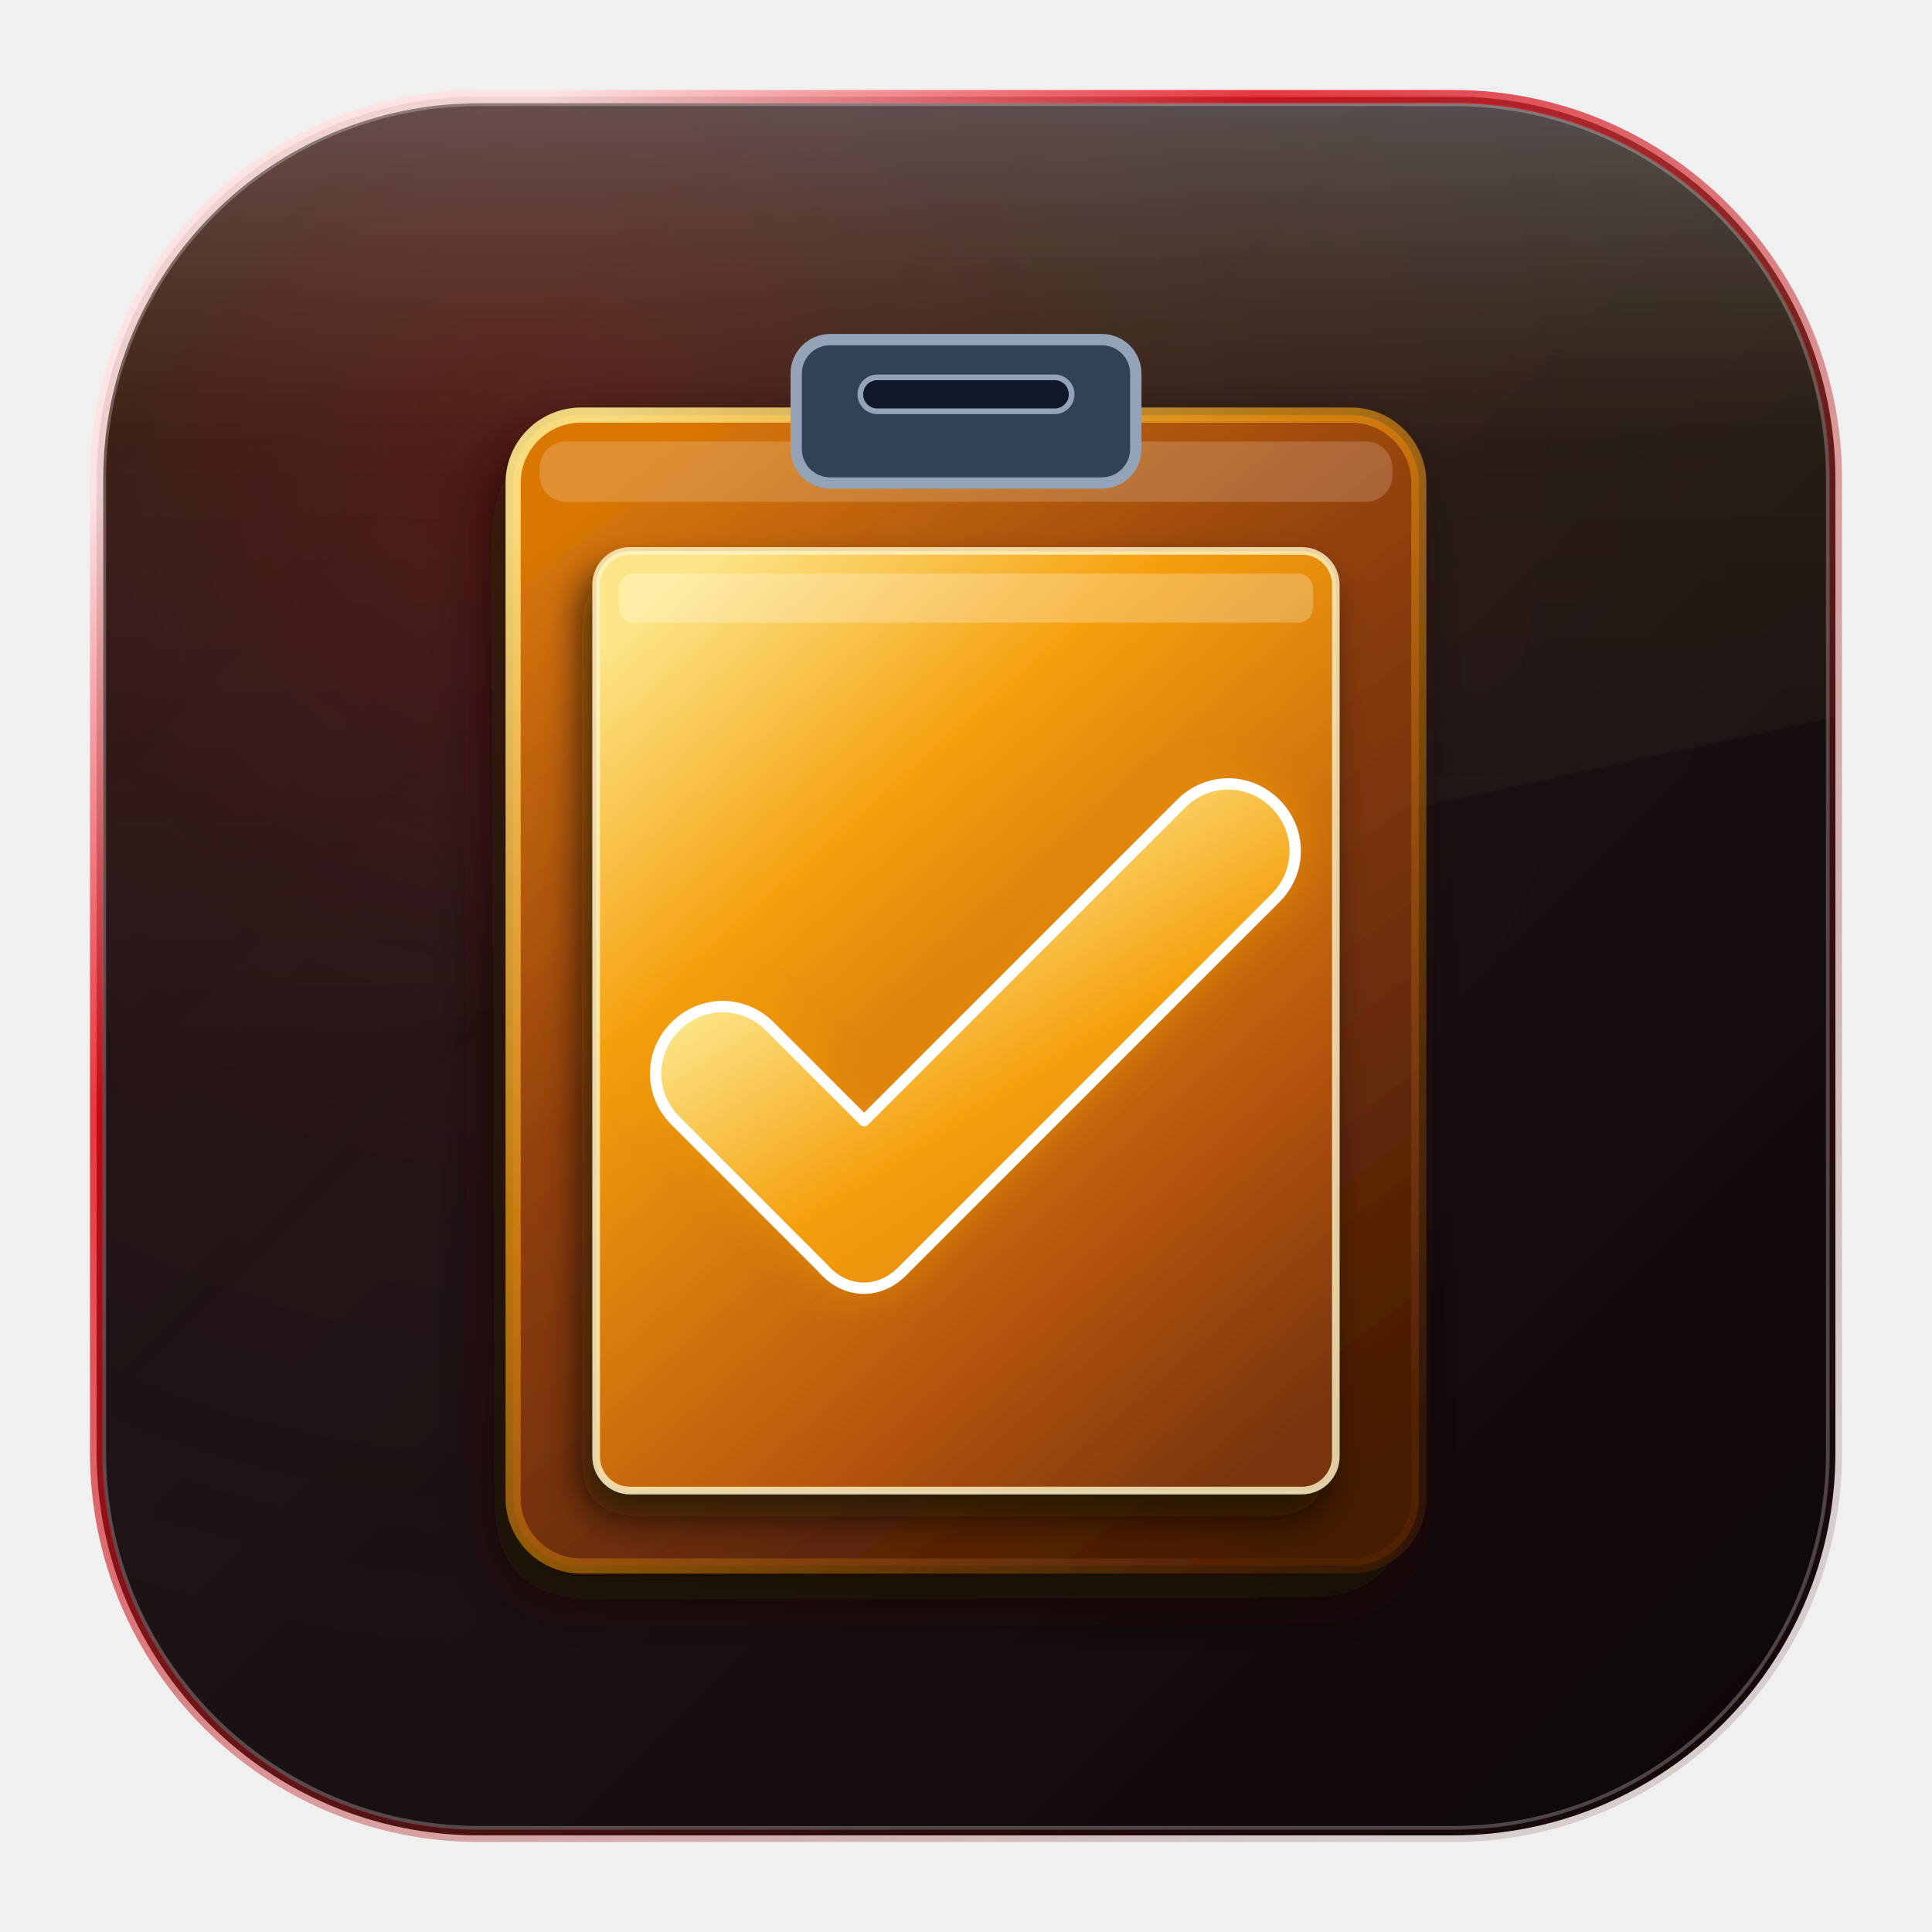
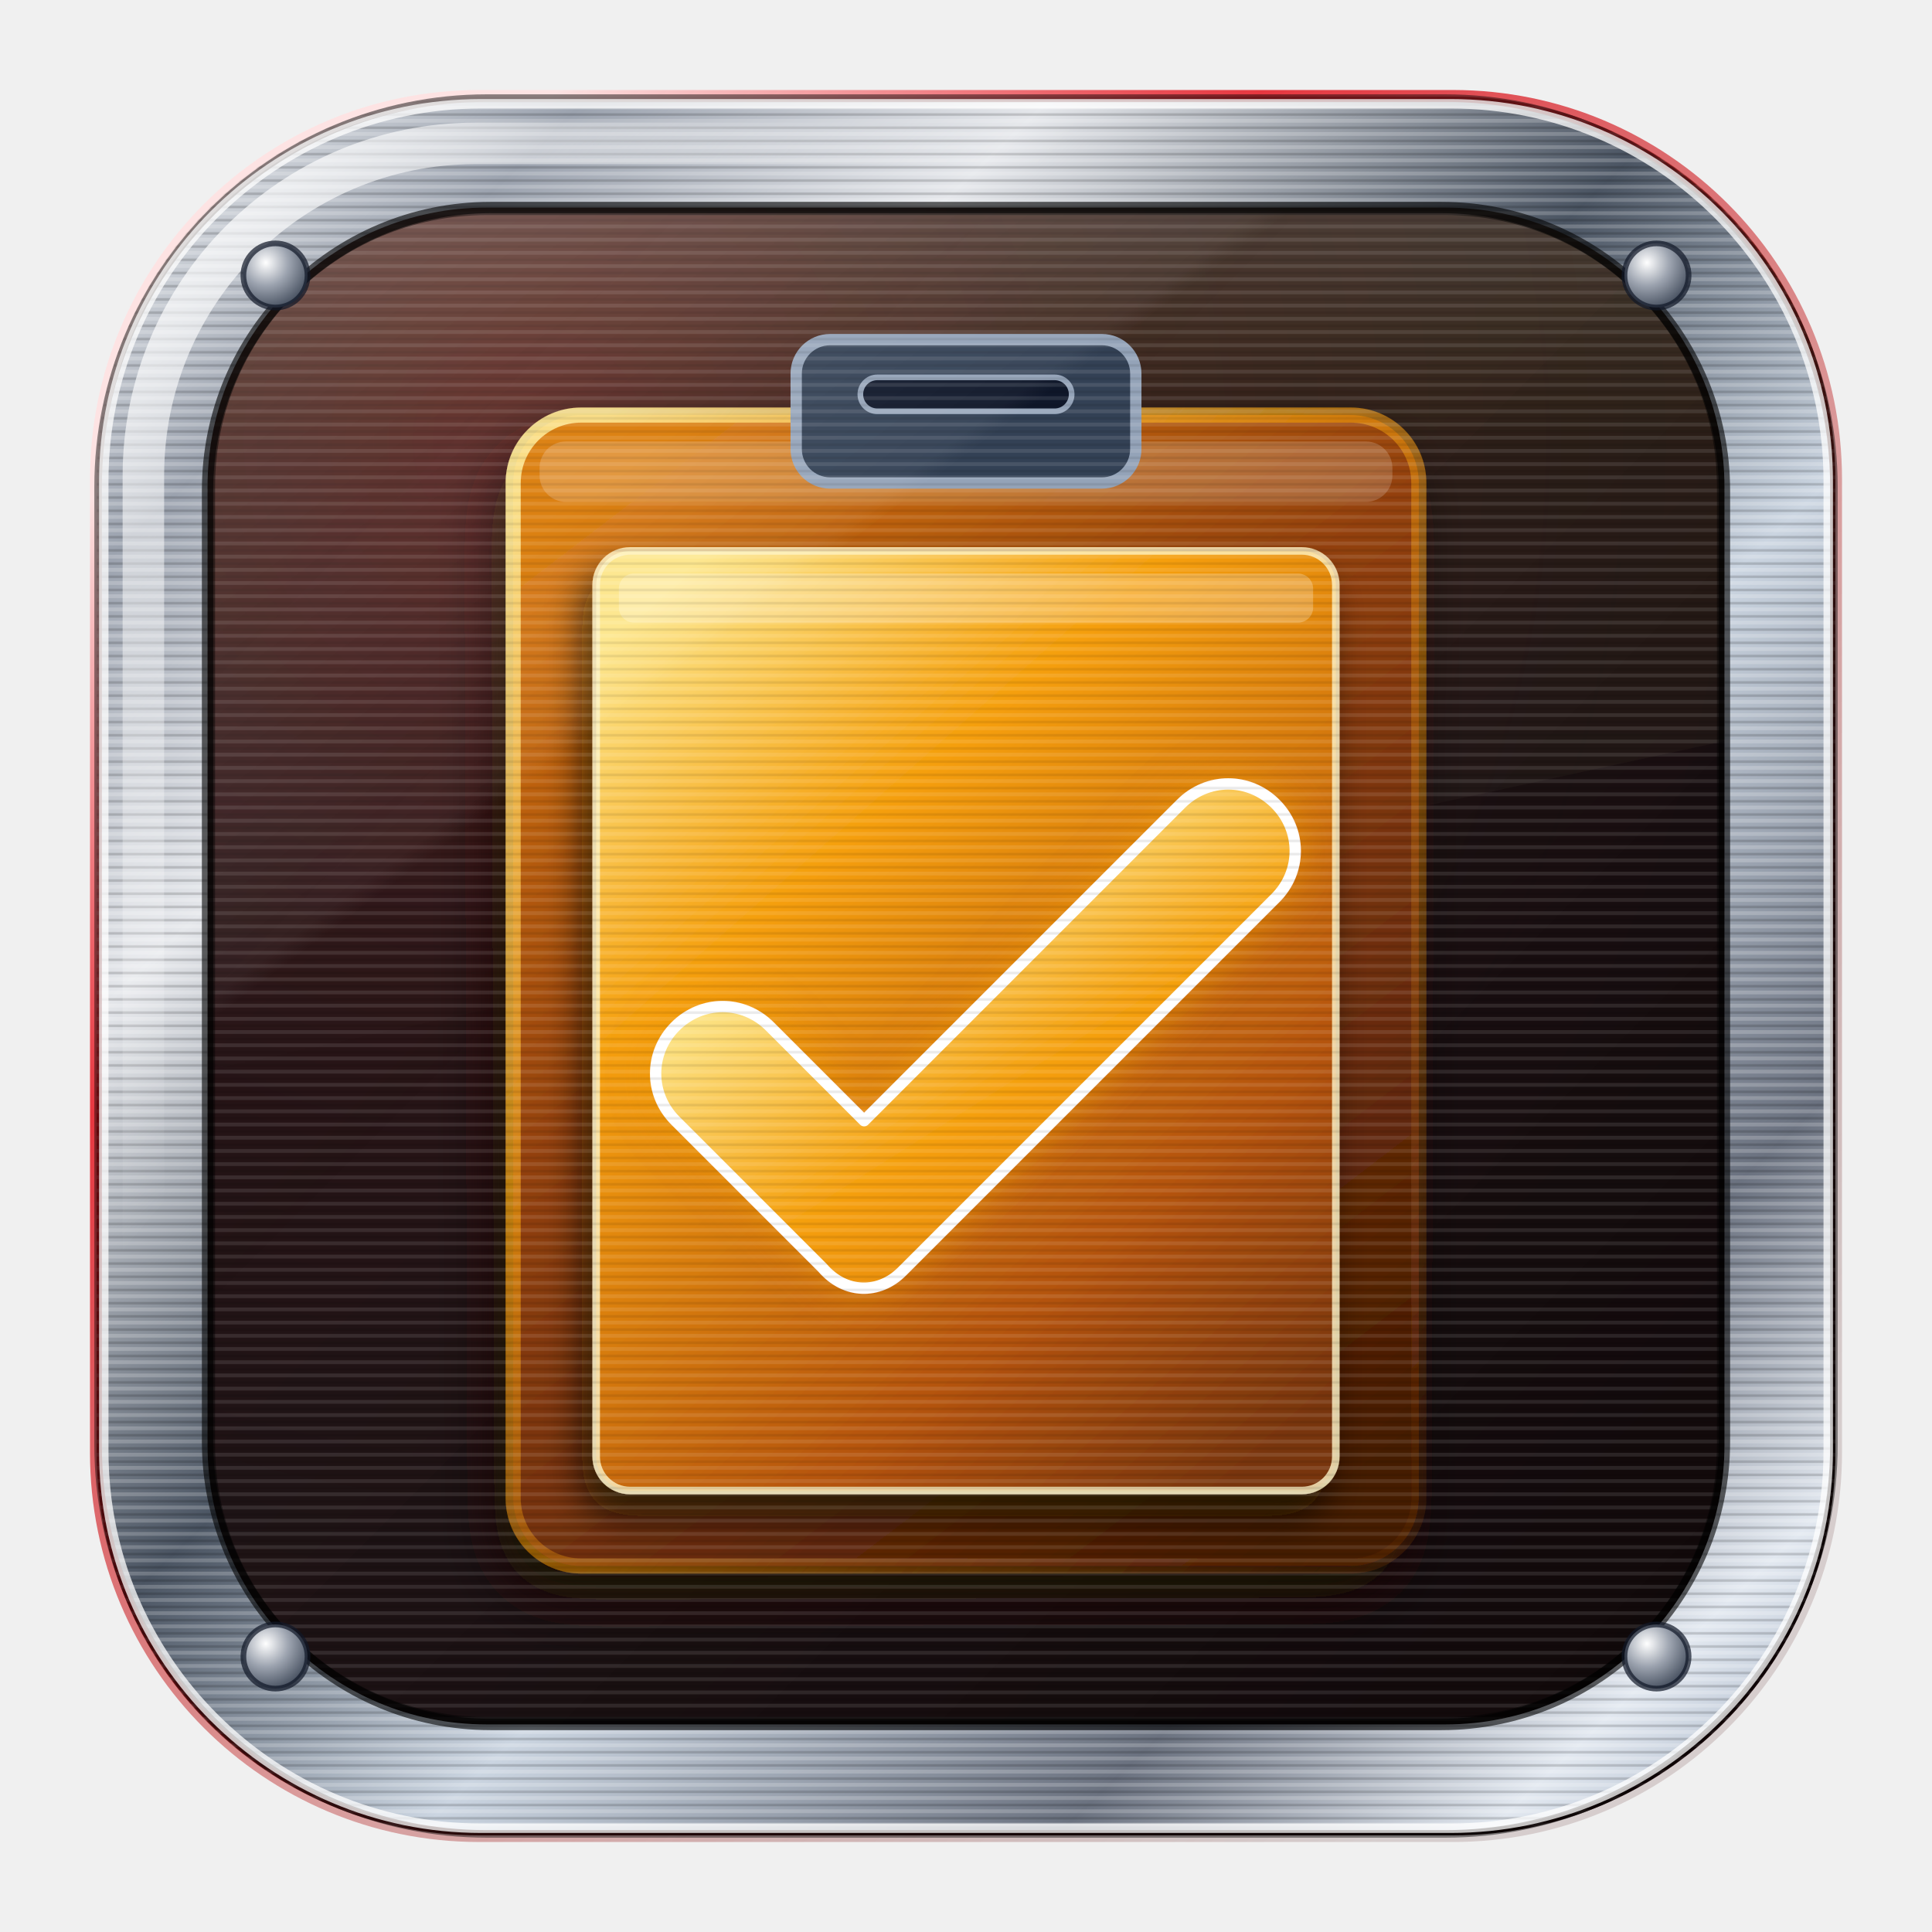
<svg xmlns="http://www.w3.org/2000/svg" viewBox="0 0 1024 1024" width="1024" height="1024">
  <defs>
    <filter id="reg-shadow-board" x="-20%" y="-20%" width="140%" height="140%">
      <feDropShadow dx="-8" dy="16" stdDeviation="15" flood-color="#1A0D00" flood-opacity="0.85" />
    </filter>
    <filter id="reg-shadow-sheet" x="-20%" y="-20%" width="140%" height="140%">
      <feDropShadow dx="-6" dy="12" stdDeviation="10" flood-color="#0F0800" flood-opacity="0.75" />
    </filter>
    <filter id="reg-shadow-check" x="-20%" y="-20%" width="140%" height="140%">
      <feDropShadow dx="-8" dy="14" stdDeviation="12" flood-color="#000000" flood-opacity="0.9" />
      <feDropShadow dx="0" dy="0" stdDeviation="10" flood-color="#F59E0B" flood-opacity="0.5" />
    </filter>
    <linearGradient id="reg-glass-base" x1="0%" y1="0%" x2="100%" y2="100%">
      <stop offset="0%" stop-color="#180A0C" stop-opacity="0.96" />
      <stop offset="45%" stop-color="#100507" stop-opacity="0.94" />
      <stop offset="100%" stop-color="#080102" stop-opacity="0.98" />
    </linearGradient>
    <radialGradient id="reg-glass-glow" cx="25%" cy="20%" r="75%">
      <stop offset="0%" stop-color="#E50914" stop-opacity="0.22" />
      <stop offset="40%" stop-color="#B91C1C" stop-opacity="0.08" />
      <stop offset="100%" stop-color="#180A0C" stop-opacity="0" />
    </radialGradient>
    <linearGradient id="reg-rim-border" x1="15%" y1="10%" x2="85%" y2="90%">
      <stop offset="0%" stop-color="#FEE2E2" stop-opacity="0.9" />
      <stop offset="25%" stop-color="#E50914" stop-opacity="0.8" />
      <stop offset="60%" stop-color="#B91C1C" stop-opacity="0.4" />
      <stop offset="100%" stop-color="#450A0A" stop-opacity="0.15" />
    </linearGradient>
    <linearGradient id="reg-specular-top" x1="0%" y1="0%" x2="0%" y2="100%">
      <stop offset="0%" stop-color="#FFFFFF" stop-opacity="0.25" />
      <stop offset="35%" stop-color="#FCD34D" stop-opacity="0.06" />
      <stop offset="100%" stop-color="#FFFFFF" stop-opacity="0" />
    </linearGradient>
    <linearGradient id="reg-board-grad" x1="20%" y1="0%" x2="80%" y2="100%">
      <stop offset="0%" stop-color="#D97706" />
      <stop offset="40%" stop-color="#92400E" />
      <stop offset="100%" stop-color="#451A03" />
    </linearGradient>
    <linearGradient id="reg-board-rim" x1="10%" y1="0%" x2="90%" y2="100%">
      <stop offset="0%" stop-color="#FDE68A" stop-opacity="0.9" />
      <stop offset="40%" stop-color="#F59E0B" stop-opacity="0.6" />
      <stop offset="100%" stop-color="#78350F" stop-opacity="0.2" />
    </linearGradient>
    <linearGradient id="reg-sheet-grad" x1="15%" y1="0%" x2="85%" y2="100%">
      <stop offset="0%" stop-color="#FDE68A" />
      <stop offset="30%" stop-color="#F59E0B" />
      <stop offset="75%" stop-color="#B45309" />
      <stop offset="100%" stop-color="#78350F" />
    </linearGradient>
    <linearGradient id="reg-check-grad" x1="10%" y1="0%" x2="90%" y2="100%">
      <stop offset="0%" stop-color="#FFFBEB" />
      <stop offset="25%" stop-color="#FDE68A" />
      <stop offset="60%" stop-color="#F59E0B" />
      <stop offset="100%" stop-color="#D97706" />
    </linearGradient>
    <clipPath id="reg-plaque-clip">
      <rect x="51.2" y="51.2" width="921.6" height="921.6" rx="202.75" ry="202.75" />
    </clipPath>
  </defs>
  <g clip-path="url(#reg-plaque-clip)">
    <rect x="51.2" y="51.2" width="921.6" height="921.6" fill="url(#reg-glass-base)" />
    <rect x="51.2" y="51.2" width="921.6" height="921.6" fill="url(#reg-glass-glow)" />
    <path d="M 51.2 51.2 L 972.8 51.2 L 972.8 380 L 51.2 580 Z" fill="url(#reg-specular-top)" />
    <g id="reg-symbol-group">
      <g filter="url(#reg-shadow-board)">
        <rect x="272" y="220" width="480" height="610" rx="36" ry="36" fill="url(#reg-board-grad)" stroke="url(#reg-board-rim)" stroke-width="8" />
        <rect x="286" y="234" width="452" height="32" rx="14" ry="14" fill="#FFFFFF" opacity="0.18" />
      </g>
      <g filter="url(#reg-shadow-sheet)">
        <rect x="316" y="292" width="392" height="498" rx="18" ry="18" fill="url(#reg-sheet-grad)" stroke="#FEF3C7" stroke-width="4" stroke-opacity="0.8" />
        <rect x="328" y="304" width="368" height="26" rx="8" ry="8" fill="#FFFFFF" opacity="0.25" />
      </g>
      <rect x="422" y="180" width="180" height="76" rx="18" ry="18" fill="#334155" stroke="#94A3B8" stroke-width="6" />
      <rect x="456" y="200" width="112" height="18" rx="9" ry="9" fill="#0F172A" stroke="#94A3B8" stroke-width="3" />
      <g filter="url(#reg-shadow-check)">
        <path d="M 436 672 L 358 594 C 344 580, 344 558, 358 544 C 372 530, 394 530, 408 544 L 458 594 L 626 426 C 640 412, 662 412, 676 426 C 690 440, 690 462, 676 476 L 478 674 C 466 686, 448 686, 436 672 Z" fill="url(#reg-check-grad)" stroke="#FFFFFF" stroke-width="6" stroke-linejoin="round" />
      </g>
    </g>
    <rect x="55.2" y="55.2" width="913.6" height="913.6" rx="198.75" ry="198.75" fill="none" stroke="#FFFFFF" stroke-width="2" stroke-opacity="0.25" />
  </g>
  <rect x="51.2" y="51.2" width="921.6" height="921.6" rx="202.75" ry="202.75" fill="none" stroke="url(#reg-rim-border)" stroke-width="7" />
+   <defs>
+     <linearGradient id="mkm-aco" gradientUnits="userSpaceOnUse" x1="60" y1="40" x2="964" y2="984">
+       <stop offset="0" stop-color="#F8FAFC" />
+       <stop offset=".14" stop-color="#9CA3AF" />
+       <stop offset=".27" stop-color="#E5E7EB" />
+       <stop offset=".45" stop-color="#4B5563" />
+       <stop offset=".6" stop-color="#CBD5E1" />
+       <stop offset=".78" stop-color="#6B7280" />
+       <stop offset=".9" stop-color="#E2E8F0" />
+       <stop offset="1" stop-color="#94A3B8" />
+     </linearGradient>
+     <pattern id="mkm-escovado" width="1024" height="7" patternUnits="userSpaceOnUse">
+       <rect width="1024" height="7" fill="#fff" fill-opacity="0" />
+       <rect y="0" width="1024" height="2" fill="#fff" fill-opacity=".20" />
+       <rect y="4" width="1024" height="1.4" fill="#000" fill-opacity=".16" />
+     </pattern>
+     <linearGradient id="mkm-brilho" gradientUnits="userSpaceOnUse" x1="80" y1="60" x2="620" y2="520">
+       <stop offset="0" stop-color="#fff" stop-opacity=".95" />
+       <stop offset=".55" stop-color="#fff" stop-opacity=".0" />
+     </linearGradient>
+     <linearGradient id="mkm-reflexo" gradientUnits="userSpaceOnUse" x1="100" y1="100" x2="700" y2="900">
+       <stop offset="0" stop-color="#fff" stop-opacity=".16" />
+       <stop offset=".35" stop-color="#fff" stop-opacity=".04" />
+       <stop offset=".36" stop-color="#fff" stop-opacity="0" />
+     </linearGradient>
+     <clipPath id="mkm-placa">
+       <rect x="51.2" y="51.2" width="921.6" height="921.6" rx="202.75" ry="202.75" />
+     </clipPath>
+     <radialGradient id="mkm-parafuso" cx=".35" cy=".3" r=".8">
+       <stop offset="0" stop-color="#fff" />
+       <stop offset=".45" stop-color="#9CA3AF" />
+       <stop offset="1" stop-color="#374151" />
+     </radialGradient>
+   </defs>
+   <g clip-path="url(#mkm-placa)">
+     <rect x="51.2" y="51.2" width="921.6" height="921.6" fill="url(#mkm-escovado)" opacity=".5" />
+     <rect x="51.2" y="51.2" width="921.6" height="921.6" fill="url(#mkm-reflexo)" />
+   </g>
+   <rect x="82" y="82" width="860" height="860" rx="176" ry="176" fill="none" stroke="#000" stroke-opacity=".45" stroke-width="64" />
+   <rect x="82" y="82" width="860" height="860" rx="176" ry="176" fill="none" stroke="url(#mkm-aco)" stroke-width="56" />
+   <rect x="82" y="82" width="860" height="860" rx="176" ry="176" fill="none" stroke="url(#mkm-escovado)" stroke-width="56" />
+   <rect x="55" y="55" width="914" height="914" rx="200" ry="200" fill="none" stroke="#fff" stroke-opacity=".75" stroke-width="5" />
+   <rect x="110" y="110" width="804" height="804" rx="150" ry="150" fill="none" stroke="#000" stroke-opacity=".6" stroke-width="6" />
+   <rect x="82" y="82" width="860" height="860" rx="176" ry="176" fill="none" stroke="url(#mkm-brilho)" stroke-width="22" transform="translate(-6 -6)" opacity=".9" />
+   <g stroke="#111827" stroke-opacity=".7" stroke-width="3">
+     <circle cx="146" cy="146" r="17" fill="url(#mkm-parafuso)" />
+     <circle cx="878" cy="146" r="17" fill="url(#mkm-parafuso)" />
+     <circle cx="146" cy="878" r="17" fill="url(#mkm-parafuso)" />
+     <circle cx="878" cy="878" r="17" fill="url(#mkm-parafuso)" />
+   </g>
</svg>
